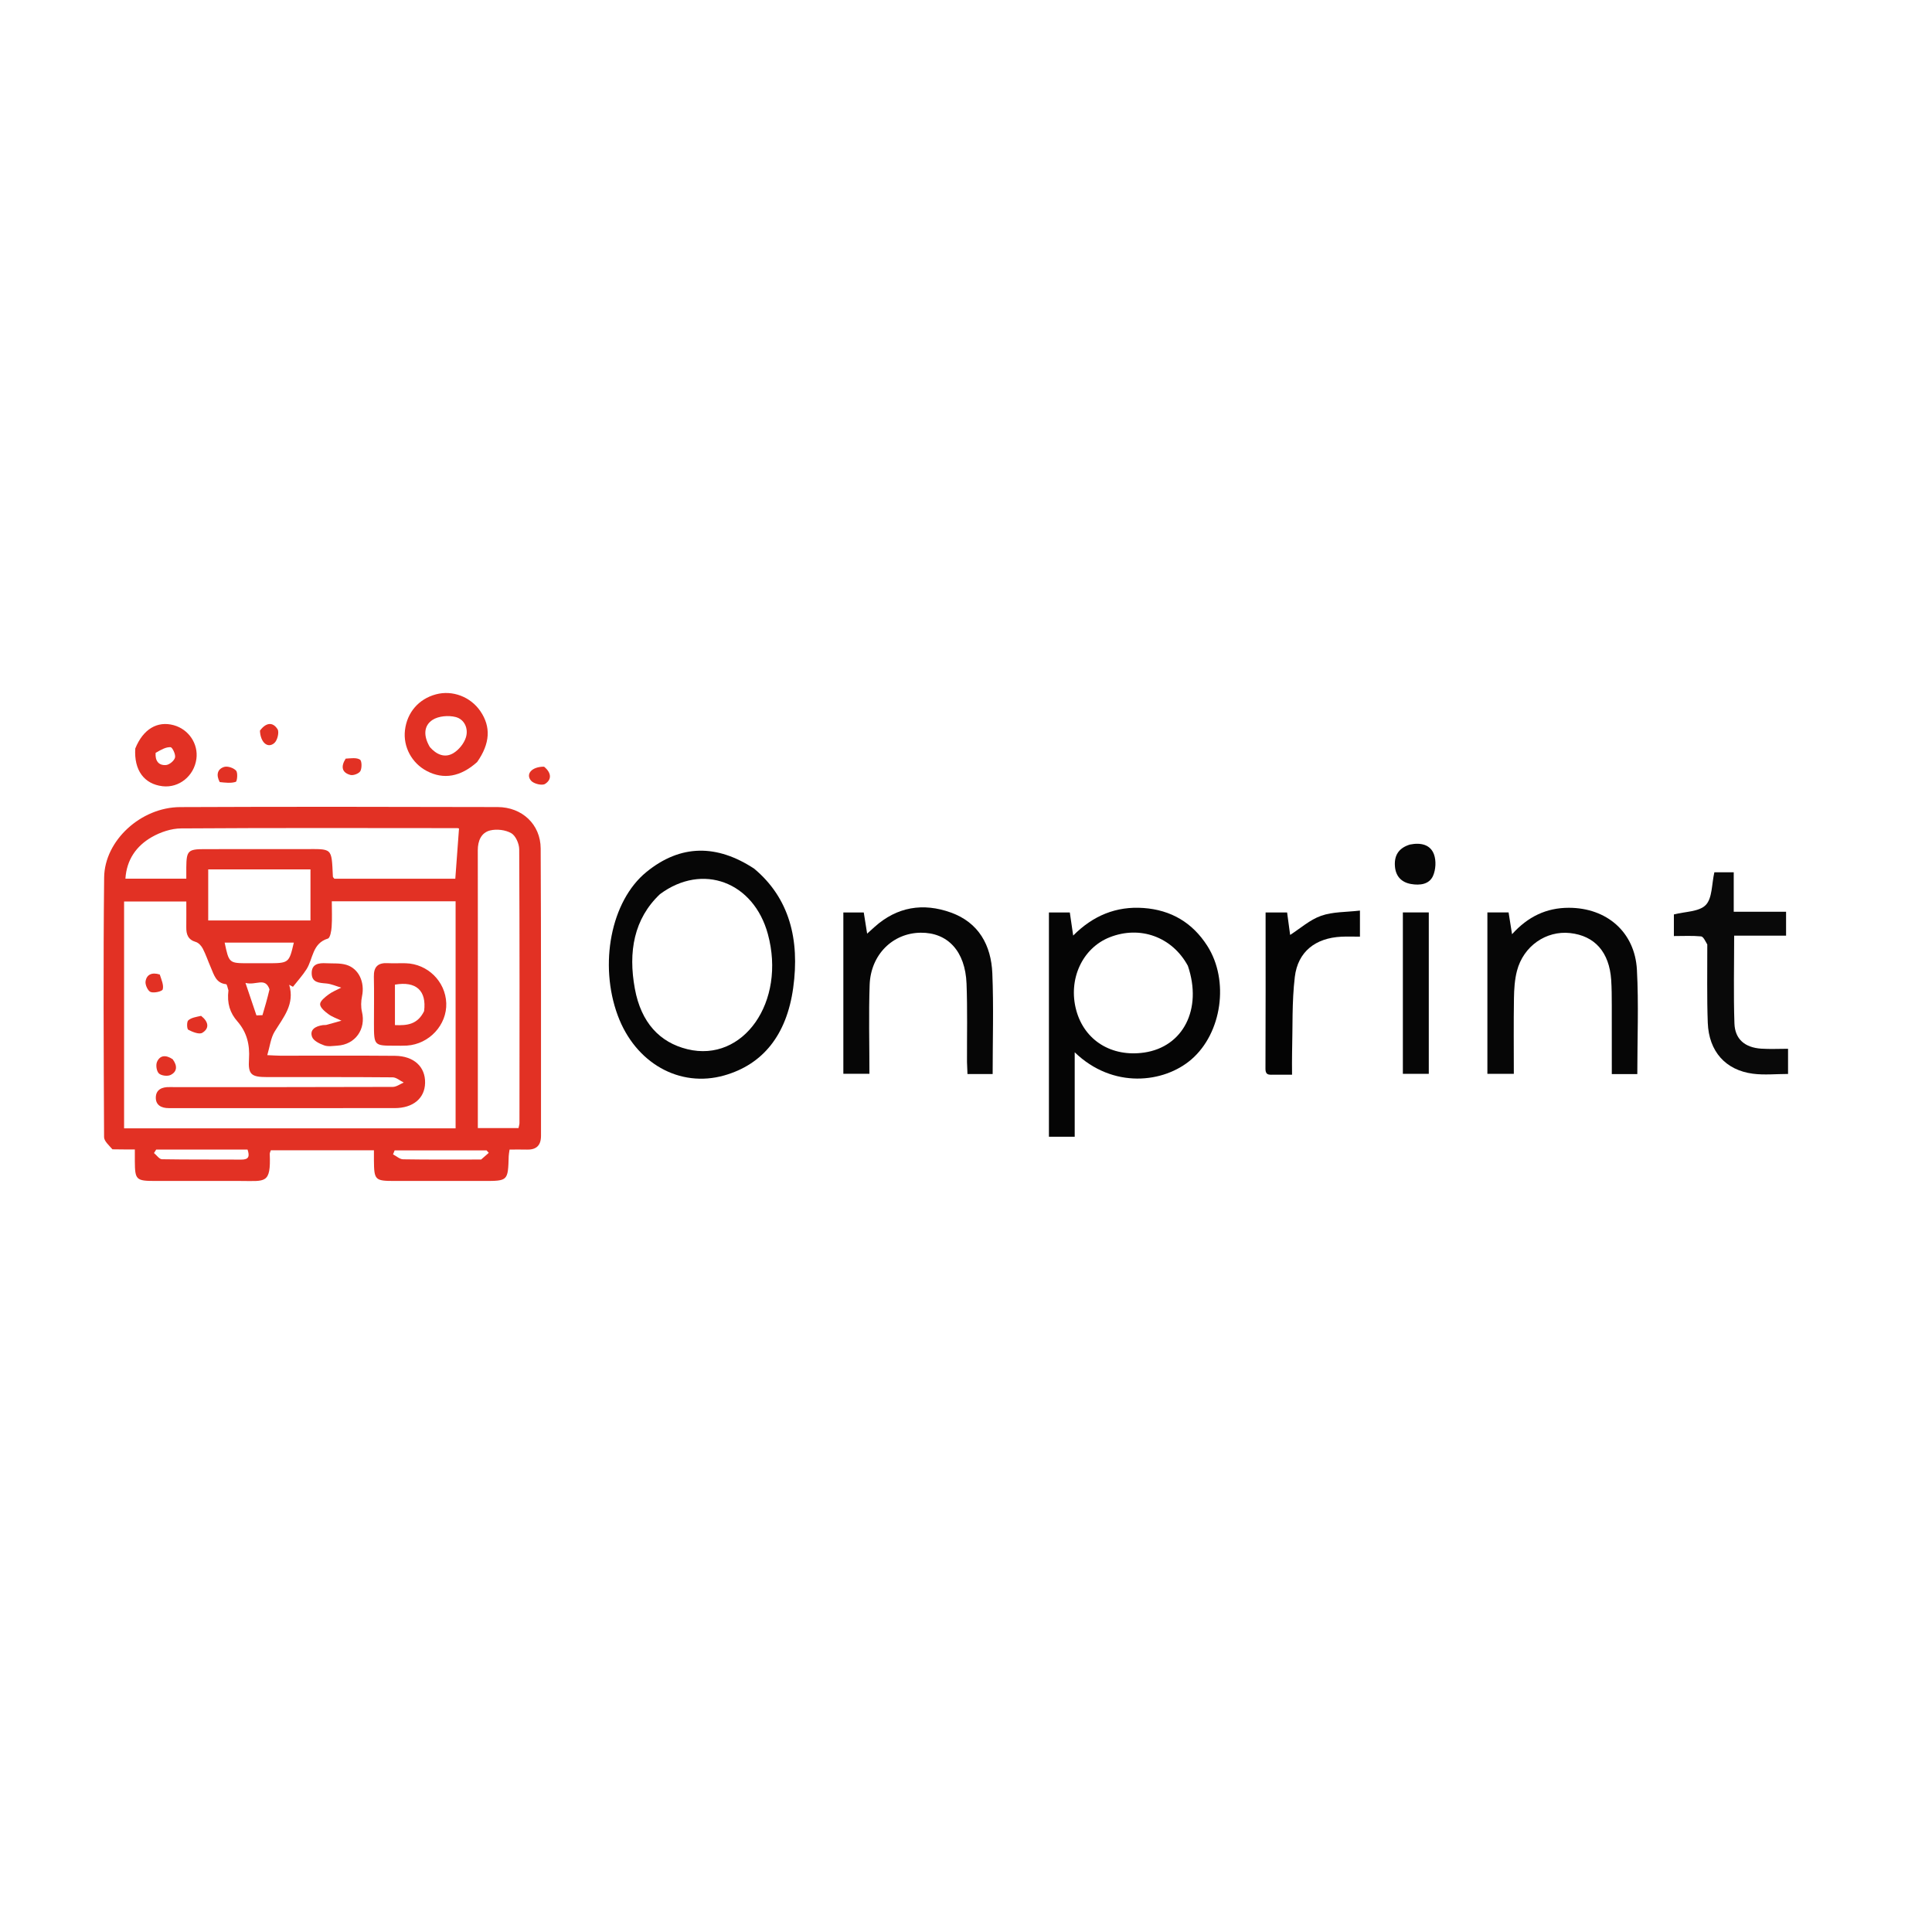
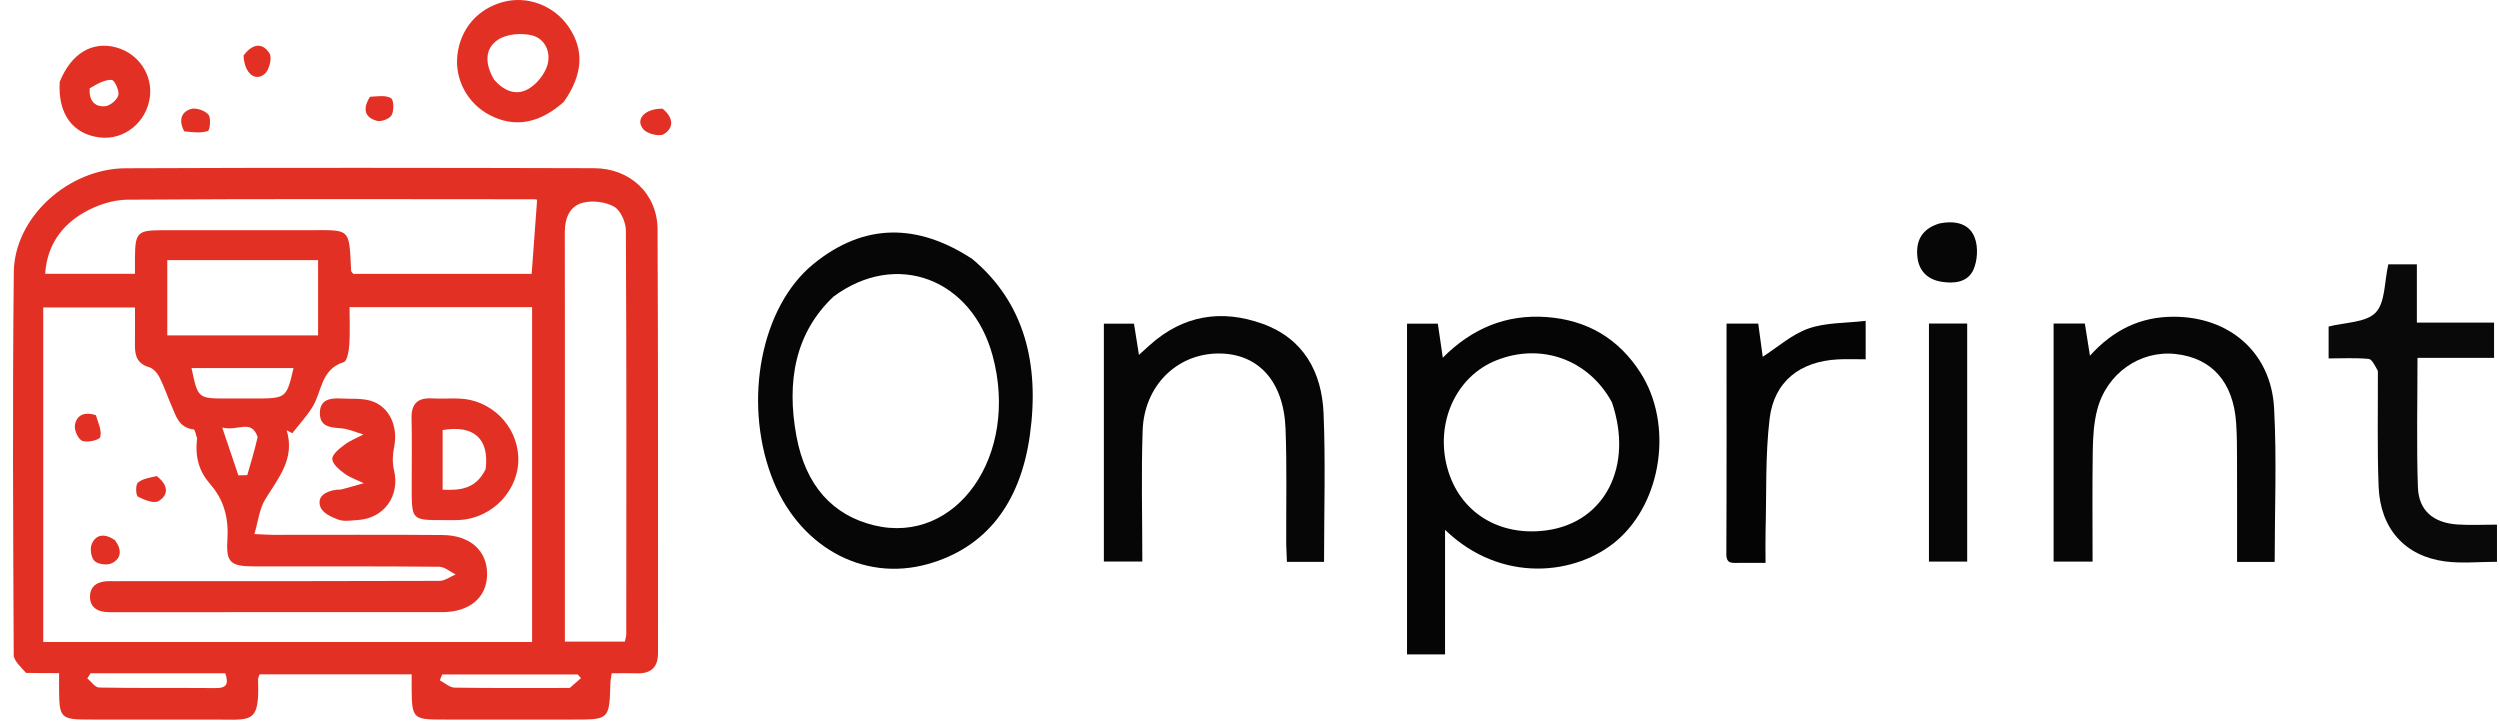
- <svg xmlns="http://www.w3.org/2000/svg" version="1.1" id="Layer_1" x="0px" y="0px" width="100%" viewBox="0 0 800 800" enable-background="new 0 0 800 800" xml:space="preserve">
+ <svg xmlns="http://www.w3.org/2000/svg" version="1.1" id="Layer_1" x="0px" y="0px" width="702" viewBox="0 0 702 204" enable-background="new 0 0 800 800" xml:space="preserve" height="204">
  <defs id="defs34" />
-   <path fill="#FB9924" opacity="1" stroke="none" d=" M46.557,475.907   C45.067,474.18 43.104,472.515 43.096,470.842   C42.933,435.014 42.732,399.182 43.123,363.357   C43.291,348.016 58.38,334.274 74.577,334.203   C118.404,334.011 162.233,334.073 206.061,334.185   C216.198,334.211 223.83,341.375 223.883,351.324   C224.093,390.985 223.987,430.647 224.018,470.308   C224.021,474.272 222.126,476.129 218.178,476.022   C215.875,475.96 213.57,476.011 211.004,476.011   C210.849,477.155 210.671,477.93 210.648,478.709   C210.346,489.011 210.351,489.012 200.281,489.012   C187.949,489.012 175.617,489.017 163.285,489.01   C155.282,489.006 154.906,488.622 154.836,480.492   C154.825,479.197 154.835,477.901 154.835,476.311   C140.331,476.311 126.261,476.311 112.143,476.311   C111.961,476.901 111.683,477.359 111.7,477.806   C112.196,490.339 109.865,489.012 99.696,489.012   C87.864,489.012 76.032,489.018 64.2,489.01   C56.373,489.005 55.888,488.528 55.836,480.901   C55.826,479.445 55.835,477.988 55.835,475.965   C52.565,475.965 49.781,475.965 46.557,475.907  M94.593,410.09   C94.272,409.201 94.029,407.579 93.618,407.535   C89.382,407.087 88.613,403.609 87.299,400.624   C86.161,398.038 85.279,395.328 83.988,392.824   C83.398,391.679 82.248,390.388 81.093,390.053   C77.854,389.113 77.103,386.915 77.137,383.988   C77.178,380.407 77.147,376.826 77.147,373.297   C68.112,373.297 59.859,373.297 51.382,373.297   C51.382,404.678 51.382,435.764 51.382,467.228   C97.258,467.228 142.96,467.228 188.655,467.228   C188.655,435.737 188.655,404.511 188.655,373.208   C171.538,373.208 154.764,373.208 137.398,373.208   C137.398,376.856 137.564,380.323 137.328,383.762   C137.21,385.48 136.722,388.356 135.775,388.643   C129.271,390.615 129.667,397.028 126.908,401.368   C125.278,403.933 123.19,406.206 121.308,408.61   C120.788,408.332 120.267,408.053 119.747,407.775   C122.152,415.799 117.38,421.192 113.73,427.153   C112.086,429.837 111.747,433.319 110.675,436.911   C113.414,437.031 114.729,437.137 116.044,437.138   C131.87,437.151 147.698,437.051 163.524,437.19   C171.397,437.259 176.152,441.731 176.022,448.39   C175.897,454.794 171.068,458.842 163.4,458.846   C132.913,458.865 102.425,458.854 71.938,458.854   C71.271,458.854 70.605,458.847 69.938,458.852   C66.867,458.877 64.428,457.64 64.517,454.38   C64.607,451.112 67.164,450.064 70.192,450.143   C71.357,450.173 72.524,450.146 73.69,450.146   C103.345,450.146 132.999,450.173 162.654,450.065   C164.164,450.059 165.671,448.886 167.179,448.257   C165.646,447.506 164.118,446.115 162.579,446.101   C145.254,445.946 127.927,446.014 110.601,445.997   C104.035,445.991 102.684,444.959 103.101,438.535   C103.488,432.559 102.221,427.414 98.278,422.91   C95.279,419.483 93.925,415.515 94.593,410.09  M197.862,413.5   C197.862,431.379 197.862,449.258 197.862,467.116   C204.019,467.116 209.288,467.116 214.703,467.116   C214.87,466.261 215.099,465.633 215.099,465.006   C215.123,427.226 215.185,389.445 214.994,351.666   C214.982,349.356 213.524,346.049 211.705,345.003   C209.31,343.625 205.688,343.2 202.96,343.867   C199.261,344.771 197.834,348.178 197.843,352.085   C197.887,372.223 197.862,392.362 197.862,413.5  M109.5,351.602   C114.828,351.602 120.156,351.608 125.484,351.601   C137.839,351.583 137.245,350.689 137.842,363.003   C137.854,363.263 138.19,363.507 138.443,363.852   C155.106,363.852 171.835,363.852 188.534,363.852   C189.057,356.753 189.558,349.943 190.065,343.067   C190.025,343.057 189.706,342.91 189.387,342.91   C151.258,342.89 113.128,342.77 75,343.029   C70.895,343.056 66.396,344.575 62.797,346.647   C56.436,350.31 52.434,355.997 51.935,363.833   C60.577,363.833 68.657,363.833 77.144,363.833   C77.144,362.059 77.133,360.595 77.145,359.13   C77.205,352.323 77.882,351.62 84.523,351.606   C92.515,351.589 100.508,351.602 109.5,351.602  M120.438,359.999   C109.035,359.999 97.631,359.999 86.217,359.999   C86.217,367.475 86.217,374.336 86.217,381.146   C100.583,381.146 114.578,381.146 128.561,381.146   C128.561,373.932 128.561,367.19 128.561,359.999   C125.988,359.999 123.701,359.999 120.438,359.999  M110.411,398.852   C119.665,398.852 119.665,398.852 121.67,390.306   C112.118,390.306 102.601,390.306 93.024,390.306   C94.827,398.852 94.827,398.852 102.944,398.852   C105.11,398.852 107.276,398.852 110.411,398.852  M199.224,480.134   C200.279,479.214 201.334,478.293 202.389,477.373   C202.083,477.03 201.777,476.687 201.471,476.345   C188.786,476.345 176.1,476.345 163.415,476.345   C163.193,476.895 162.972,477.446 162.75,477.996   C164.135,478.71 165.51,480.019 166.906,480.042   C177.359,480.217 187.815,480.138 199.224,480.134  M79.504,476.01   C74.562,476.01 69.62,476.01 64.677,476.01   C64.373,476.489 64.069,476.969 63.765,477.449   C64.865,478.344 65.951,479.996 67.066,480.016   C78.01,480.211 88.958,480.085 99.904,480.166   C103.077,480.19 103.422,478.796 102.506,476.01   C95.056,476.01 87.779,476.01 79.504,476.01  M111.598,409.673   C109.778,404.452 106.096,408.161 101.645,407.004   C103.454,412.361 104.821,416.405 106.187,420.449   C107.018,420.42 107.848,420.392 108.679,420.364   C109.654,417.075 110.63,413.787 111.598,409.673  z" id="path2" style="fill:#e23124;fill-opacity:1" />
-   <path fill="#060606" opacity="1" stroke="none" d="m 312.251,359.668 c 14.637,12.217 18.956,29.384 16.199,49.366 -2.711,19.643 -12.641,31.771 -28.576,36.285 -18.511,5.243 -36.796,-5.148 -44.079,-24.84 -7.802,-21.095 -2.897,-47.335 11.839,-59.374 14.282,-11.668 29.323,-11.45 44.617,-1.436 m -38.974,10.584 c -10.761,10.179 -13.223,23.846 -10.393,39.173 2.587,14.013 10.283,22.228 21.75,25.03 23.219,5.674 40.918,-19.683 33.332,-47.65 -5.853,-21.577 -27.002,-29.686 -44.689,-16.553 z" id="path3" style="stroke-width:0.902" />
-   <path fill="#050505" opacity="1" stroke="none" d=" M445.012,459.981   C445.012,463.788 445.012,467.099 445.012,470.709   C441.426,470.709 438.029,470.709 434.338,470.709   C434.338,439.877 434.338,408.997 434.338,377.835   C437.081,377.835 439.852,377.835 442.988,377.835   C443.403,380.681 443.832,383.62 444.383,387.397   C452.578,379.153 462.179,375.162 473.517,375.983   C484.923,376.81 493.763,382.04 499.91,391.647   C509.1,406.01 505.971,427.77 493.335,438.679   C481.943,448.514 460.791,450.982 445.012,435.727   C445.012,444.068 445.012,451.776 445.012,459.981  M491.869,399.915   C485.382,387.961 472.115,383.123 459.492,388.108   C448.12,392.599 442.177,405.598 445.66,418.364   C449.059,430.824 460.262,437.79 473.769,435.841   C489.85,433.52 497.998,417.915 491.869,399.915  z" id="path4" />
-   <path fill="#060606" opacity="1" stroke="none" d=" M615.896,426.999   C615.896,410.357 615.896,394.214 615.896,377.812   C618.94,377.812 621.714,377.812 624.672,377.812   C625.11,380.569 625.544,383.307 626.105,386.839   C632.663,379.566 640.295,375.897 649.594,375.894   C665.265,375.89 676.977,385.908 677.814,401.591   C678.575,415.856 677.975,430.194 677.975,444.756   C674.641,444.756 671.25,444.756 667.413,444.756   C667.413,435.142 667.433,425.682 667.402,416.222   C667.391,412.727 667.393,409.223 667.157,405.739   C666.379,394.264 660.356,387.467 650.133,386.36   C640.174,385.282 630.794,391.774 628.138,402.035   C627.194,405.684 626.957,409.585 626.897,413.379   C626.736,423.686 626.842,433.996 626.842,444.658   C623.256,444.658 619.867,444.658 615.896,444.658   C615.896,439.022 615.896,433.26 615.896,426.999  z" id="path5" />
-   <path fill="#060606" opacity="1" stroke="none" d=" M400.413,439.784   C400.375,428.646 400.63,417.975 400.224,407.328   C399.713,393.887 392.437,386.098 381.232,386.218   C369.67,386.342 360.535,395.296 360.102,407.803   C359.681,419.936 360.01,432.095 360.01,444.627   C356.311,444.627 352.924,444.627 349.211,444.627   C349.211,422.598 349.211,400.364 349.211,377.84   C351.891,377.84 354.655,377.84 357.668,377.84   C358.098,380.539 358.534,383.279 359.063,386.603   C360.304,385.482 361.214,384.657 362.127,383.836   C371.456,375.452 382.251,373.739 393.74,377.861   C405.274,382.001 410.421,391.424 410.903,403.025   C411.476,416.811 411.038,430.638 411.038,444.73   C407.668,444.73 404.277,444.73 400.611,444.73   C400.543,443.191 400.478,441.726 400.413,439.784  z" id="path6" />
-   <path fill="#090909" opacity="1" stroke="none" d=" M706.951,391.093   C706.093,389.599 705.307,387.824 704.364,387.736   C700.741,387.397 697.068,387.599 693.121,387.599   C693.121,384.317 693.121,381.228 693.121,378.646   C697.719,377.45 703.532,377.587 706.304,374.751   C709.055,371.936 708.746,366.129 709.883,361.186   C712.109,361.186 714.826,361.186 717.902,361.186   C717.902,366.474 717.902,371.739 717.902,377.542   C721.825,377.542 725.418,377.542 729.012,377.542   C732.469,377.542 735.926,377.542 739.576,377.542   C739.576,381.01 739.576,383.958 739.576,387.438   C732.481,387.438 725.417,387.438 718.077,387.438   C718.077,399.904 717.787,411.852 718.192,423.776   C718.414,430.325 722.524,433.774 729.288,434.228   C732.892,434.471 736.526,434.271 740.395,434.271   C740.395,438.165 740.395,441.391 740.395,444.705   C735.388,444.705 730.537,445.219 725.834,444.602   C714.504,443.117 707.601,435.371 707.154,423.527   C706.752,412.893 706.993,402.234 706.951,391.093  z" id="path7" />
-   <path fill="#040404" opacity="1" stroke="none" d=" M528.095,445.008   C525.896,444.943 523.989,445.612 524.003,442.517   C524.104,421.042 524.056,399.567 524.056,377.826   C527.12,377.826 529.89,377.826 532.961,377.826   C533.399,381.066 533.84,384.328 534.22,387.138   C538.379,384.474 542.377,380.847 547.069,379.204   C551.93,377.501 557.464,377.721 563.125,377.05   C563.125,380.896 563.125,383.965 563.125,387.852   C560.587,387.852 557.99,387.743 555.405,387.871   C544.752,388.397 537.404,394.024 536.152,404.536   C534.917,414.901 535.306,425.46 535.021,435.936   C534.945,438.751 535.01,441.571 535.01,445.008   C532.752,445.008 530.662,445.008 528.095,445.008  z" id="path8" />
-   <path fill="#060606" opacity="1" stroke="none" d=" M580.896,419   C580.896,405.021 580.896,391.543 580.896,377.808   C584.584,377.808 588.002,377.808 591.631,377.808   C591.631,400.137 591.631,422.224 591.631,444.661   C588.25,444.661 584.862,444.661 580.896,444.661   C580.896,436.352 580.896,427.926 580.896,419  z" id="path9" />
-   <path fill="#FB9924" opacity="1" stroke="none" d=" M197.58,315.539   C190.718,321.698 183.687,322.886 176.774,319.282   C170.514,316.017 166.883,309.264 167.686,302.377   C168.544,295.013 173.369,289.425 180.522,287.508   C187.351,285.677 194.819,288.505 198.901,294.467   C203.334,300.943 202.976,307.839 197.58,315.539  M178.007,309.357   C180.679,312.406 184.137,313.999 187.699,311.881   C189.98,310.524 192.13,307.864 192.92,305.343   C194.052,301.732 192.36,297.845 188.656,296.901   C185.7,296.147 181.583,296.482 179.118,298.083   C175.416,300.488 175.264,304.755 178.007,309.357  z" id="path10" style="fill:#e23124;fill-opacity:1" />
-   <path fill="#FB9924" opacity="1" stroke="none" d=" M56.013,309.94   C59.269,301.884 65.175,298.43 71.934,300.288   C78.154,301.997 82.186,308.013 81.318,314.29   C80.344,321.337 74.126,326.347 67.329,325.56   C59.701,324.676 55.433,318.951 56.013,309.94  M64.439,311.747   C64.192,314.908 65.58,317.06 68.79,316.779   C70.17,316.658 72.166,314.98 72.478,313.673   C72.785,312.388 71.387,309.442 70.611,309.397   C68.703,309.287 66.723,310.425 64.439,311.747  z" id="path11" style="fill:#e23124;fill-opacity:1" />
-   <path fill="#060606" opacity="1" stroke="none" d=" M583.811,349.713   C588.361,348.799 592.295,349.725 593.782,353.784   C594.739,356.397 594.526,360.086 593.396,362.659   C591.824,366.238 587.935,366.684 584.279,366.049   C580.397,365.374 578.028,362.947 577.639,359.014   C577.198,354.553 578.874,351.222 583.811,349.713  z" id="path12" />
-   <path fill="#FB9D2D" opacity="1" stroke="none" d=" M90.987,323.844   C89.365,320.826 90.075,318.419 92.807,317.568   C94.234,317.124 96.76,317.97 97.767,319.125   C98.558,320.032 98.189,323.563 97.624,323.747   C95.649,324.392 93.365,324.09 90.987,323.844  z" id="path13" style="fill:#e23124;fill-opacity:1" />
-   <path fill="#FB9D2D" opacity="1" stroke="none" d=" M225.29,317.471   C228.359,319.966 228.547,322.806 225.688,324.613   C224.457,325.391 221.03,324.557 219.928,323.296   C217.512,320.531 220.229,317.422 225.29,317.471  z" id="path14" style="fill:#e23124;fill-opacity:1" />
-   <path fill="#FB9D2D" opacity="1" stroke="none" d=" M107.637,302.547   C110.083,299.213 112.918,298.785 114.923,301.944   C115.694,303.159 114.877,306.533 113.638,307.638   C110.931,310.052 107.842,307.544 107.637,302.547  z" id="path15" style="fill:#e23124;fill-opacity:1" />
-   <path fill="#FB9924" opacity="1" stroke="none" d=" M143.137,314.133   C145.338,314.007 147.595,313.624 149.038,314.534   C149.854,315.048 149.908,317.996 149.227,319.272   C148.676,320.304 146.318,321.212 145.102,320.889   C141.618,319.965 141,317.487 143.137,314.133  z" id="path16" style="fill:#e23124;fill-opacity:1" />
-   <path fill="#FB9924" opacity="1" stroke="none" d=" M154.847,423.862   C154.847,417.053 154.953,410.725 154.811,404.403   C154.718,400.315 156.519,398.611 160.523,398.824   C163.013,398.956 165.518,398.794 168.013,398.862   C177.078,399.108 184.458,406.394 184.786,415.375   C185.115,424.381 177.724,432.375 168.489,432.953   C166.831,433.057 165.161,433.001 163.497,433.001   C154.89,433.002 154.856,432.966 154.847,423.862  M175.61,418.697   C176.696,410.215 172.342,406.198 163.538,407.713   C163.538,413.195 163.538,418.696 163.538,424.474   C168.58,424.67 172.86,424.275 175.61,418.697  z" id="path29" style="fill:#e23124;fill-opacity:1" />
-   <path fill="#FB9924" opacity="1" stroke="none" d=" M133.736,424.468   C134.49,424.416 134.84,424.472 135.152,424.388   C137.236,423.823 139.313,423.229 141.392,422.645   C139.566,421.759 137.571,421.103 135.963,419.92   C134.515,418.856 132.552,417.218 132.548,415.828   C132.544,414.476 134.576,412.901 136.013,411.821   C137.596,410.631 139.518,409.894 141.292,408.959   C139.231,408.357 137.199,407.417 135.101,407.233   C132.113,406.97 129.089,406.883 129.063,402.998   C129.037,399.09 132.002,398.696 135.05,398.856   C137.854,399.003 140.804,398.728 143.425,399.519   C148.634,401.092 151.106,406.799 149.91,412.505   C149.473,414.588 149.392,416.936 149.884,418.988   C151.604,426.16 147.131,432.529 139.72,432.979   C137.899,433.09 135.904,433.455 134.279,432.881   C132.365,432.206 129.826,430.983 129.237,429.38   C128.159,426.45 130.466,424.928 133.736,424.468  z" id="path30" style="fill:#e23124;fill-opacity:1" />
-   <path fill="#FB9D2D" opacity="1" stroke="none" d=" M71.5,438.608   C73.565,441.373 73.327,443.826 70.606,445.132   C69.323,445.749 66.769,445.423 65.79,444.483   C64.826,443.558 64.447,441.023 65.012,439.713   C66.228,436.895 68.691,436.724 71.5,438.608  z" id="path31" style="fill:#e23124;fill-opacity:1" />
-   <path fill="#FB9D2D" opacity="1" stroke="none" d=" M83.269,420.642   C86.371,423.06 86.821,425.824 83.761,427.668   C82.483,428.438 79.716,427.319 77.969,426.405   C77.379,426.096 77.267,423.122 77.956,422.505   C79.216,421.377 81.235,421.099 83.269,420.642  z" id="path32" style="fill:#e23124;fill-opacity:1" />
-   <path fill="#FB9D2D" opacity="1" stroke="none" d=" M66.157,403.526   C66.866,405.735 67.865,407.909 67.384,409.681   C67.157,410.517 63.841,411.288 62.393,410.772   C61.257,410.368 60.073,407.834 60.266,406.434   C60.67,403.513 62.93,402.497 66.157,403.526  z" id="path33" style="fill:#e23124;fill-opacity:1" />
+   <path fill="#FB9924" opacity="1" stroke="none" d="M 7.312,188.951 C 5.821,187.224 3.859,185.559 3.851,183.886 3.688,148.058 3.486,112.226 3.878,76.401 c 0.168,-15.342 15.257,-29.084 31.454,-29.154 43.827,-0.191 87.656,-0.13 131.484,-0.018 10.137,0.026 17.769,7.19 17.822,17.139 0.21,39.66 0.105,79.322 0.135,118.984 0.003,3.964 -1.892,5.821 -5.84,5.714 -2.302,-0.062 -4.607,-0.011 -7.173,-0.011 -0.156,1.144 -0.333,1.919 -0.356,2.698 -0.302,10.302 -0.297,10.303 -10.368,10.303 -12.332,2.8e-4 -24.664,0.005 -36.996,-0.002 -8.003,-0.004 -8.379,-0.389 -8.449,-8.518 -0.011,-1.295 -0.002,-2.591 -0.002,-4.182 -14.504,0 -28.574,0 -42.691,0 -0.183,0.59 -0.461,1.048 -0.443,1.495 0.495,12.533 -1.836,11.207 -12.004,11.207 -11.832,0 -23.664,0.006 -35.496,-0.002 -7.827,-0.005 -8.312,-0.482 -8.364,-8.109 -0.01,-1.456 -0.001,-2.913 -0.001,-4.936 -3.269,0 -6.054,0 -9.277,-0.058 m 48.036,-65.817 c -0.321,-0.889 -0.564,-2.511 -0.974,-2.555 -4.236,-0.449 -5.005,-3.926 -6.319,-6.911 -1.138,-2.586 -2.021,-5.297 -3.311,-7.8 -0.59,-1.145 -1.74,-2.436 -2.895,-2.771 -3.239,-0.94 -3.99,-3.138 -3.956,-6.065 0.041,-3.58 0.01,-7.162 0.01,-10.69 -9.035,0 -17.288,0 -25.764,0 0,31.38 0,62.466 0,93.93 45.876,0 91.577,0 137.272,0 0,-31.491 0,-62.717 0,-94.02 -17.117,0 -33.891,0 -51.257,0 0,3.648 0.166,7.115 -0.07,10.554 -0.118,1.718 -0.606,4.595 -1.553,4.882 -6.505,1.972 -6.108,8.384 -8.867,12.725 -1.63,2.564 -3.718,4.837 -5.6,7.242 -0.52,-0.278 -1.041,-0.557 -1.561,-0.835 2.405,8.024 -2.367,13.417 -6.018,19.378 -1.644,2.684 -1.983,6.166 -3.054,9.758 2.739,0.12 4.054,0.227 5.368,0.228 15.827,0.013 31.655,-0.087 47.48,0.051 7.873,0.069 12.628,4.542 12.498,11.2 -0.125,6.404 -4.954,10.451 -12.621,10.456 -30.488,0.019 -60.975,0.008 -91.463,0.008 -0.666,0 -1.333,-0.007 -1.999,-0.002 -3.071,0.024 -5.51,-1.212 -5.421,-4.473 0.089,-3.268 2.647,-4.316 5.674,-4.237 1.165,0.03 2.332,0.003 3.498,0.003 29.655,-3.4e-4 59.309,0.027 88.963,-0.081 1.511,-0.005 3.017,-1.178 4.525,-1.808 -1.533,-0.751 -3.061,-2.142 -4.601,-2.156 -17.325,-0.155 -34.652,-0.087 -51.978,-0.104 -6.565,-0.006 -7.916,-1.038 -7.5,-7.462 0.387,-5.976 -0.88,-11.121 -4.822,-15.625 -2.999,-3.427 -4.354,-7.395 -3.686,-12.82 m 103.27,3.41 c 0,17.879 0,35.758 0,53.616 6.156,0 11.426,0 16.841,0 0.167,-0.856 0.396,-1.483 0.396,-2.11 0.024,-37.78 0.086,-75.561 -0.106,-113.34 -0.012,-2.309 -1.47,-5.617 -3.289,-6.663 -2.395,-1.378 -6.017,-1.803 -8.744,-1.136 -3.699,0.904 -5.126,4.311 -5.118,8.218 0.044,20.138 0.02,40.277 0.019,61.415 M 70.255,64.646 c 5.328,6e-5 10.656,0.006 15.984,-10e-4 12.355,-0.018 11.76,-0.912 12.357,11.402 0.013,0.26 0.348,0.504 0.602,0.849 16.663,0 33.392,0 50.091,0 0.523,-7.099 1.024,-13.909 1.531,-20.785 -0.04,-0.01 -0.359,-0.157 -0.678,-0.157 -38.129,-0.021 -76.26,-0.14 -114.387,0.118 -4.105,0.028 -8.604,1.546 -12.204,3.619 -6.361,3.663 -10.362,9.35 -10.862,17.185 8.642,0 16.722,0 25.209,0 0,-1.773 -0.011,-3.238 0.002,-4.703 0.06,-6.806 0.736,-7.509 7.378,-7.524 7.992,-0.017 15.985,-0.004 24.977,-0.004 m 10.938,8.397 c -11.404,0 -22.807,0 -34.222,0 0,7.476 0,14.337 0,21.146 14.367,0 28.361,0 42.344,0 0,-7.214 0,-13.956 0,-21.146 -2.573,0 -4.86,0 -8.123,0 m -10.027,38.853 c 9.254,0 9.254,0 11.258,-8.546 -9.551,0 -19.068,0 -28.646,0 1.804,8.546 1.804,8.546 9.92,8.546 2.166,6e-5 4.332,-6e-5 7.468,0 m 88.813,81.282 c 1.055,-0.92 2.11,-1.841 3.165,-2.761 -0.306,-0.343 -0.612,-0.685 -0.918,-1.028 -12.685,0 -25.371,0 -38.056,0 -0.222,0.55 -0.443,1.101 -0.665,1.651 1.385,0.714 2.76,2.023 4.156,2.046 10.452,0.175 20.909,0.095 32.318,0.092 M 40.259,189.053 c -4.942,0 -9.885,0 -14.827,0 -0.304,0.48 -0.608,0.96 -0.913,1.44 1.1,0.895 2.186,2.547 3.301,2.567 10.943,0.195 21.892,0.069 32.838,0.15 3.172,0.024 3.517,-1.371 2.602,-4.157 -7.45,0 -14.727,0 -23.002,0 m 32.094,-66.336 c -1.82,-5.222 -5.503,-1.512 -9.954,-2.669 1.81,5.357 3.176,9.401 4.542,13.445 0.831,-0.029 1.661,-0.057 2.492,-0.085 0.975,-3.289 1.951,-6.577 2.92,-10.69 z" id="path2" style="fill:#e23124;fill-opacity:1" />
+   <path fill="#060606" opacity="1" stroke="none" d="m 273.006,72.712 c 14.637,12.217 18.956,29.384 16.199,49.366 -2.711,19.643 -12.641,31.771 -28.576,36.285 -18.511,5.243 -36.796,-5.148 -44.079,-24.84 -7.802,-21.095 -2.897,-47.335 11.839,-59.374 14.282,-11.668 29.323,-11.45 44.617,-1.436 m -38.974,10.584 c -10.761,10.179 -13.223,23.846 -10.393,39.173 2.587,14.013 10.283,22.228 21.75,25.03 23.219,5.674 40.918,-19.683 33.332,-47.65 -5.853,-21.577 -27.002,-29.686 -44.689,-16.553 z" id="path3" style="stroke-width:0.902" />
+   <path fill="#050505" opacity="1" stroke="none" d="m 405.767,173.024 c 0,3.808 0,7.119 0,10.729 -3.586,0 -6.983,0 -10.674,0 0,-30.832 0,-61.712 0,-92.874 2.743,0 5.513,0 8.65,0 0.415,2.846 0.844,5.784 1.396,9.562 8.195,-8.244 17.796,-12.235 29.134,-11.414 11.406,0.826 20.246,6.056 26.393,15.664 9.19,14.363 6.06,36.123 -6.575,47.032 -11.392,9.835 -32.544,12.303 -48.323,-2.952 0,8.341 0,16.049 0,24.254 m 46.857,-60.066 c -6.487,-11.953 -19.755,-16.791 -32.378,-11.807 -11.371,4.491 -17.314,17.49 -13.832,30.256 3.399,12.46 14.602,19.426 28.109,17.477 16.082,-2.321 24.229,-17.926 18.101,-35.926 z" id="path4" />
+   <path fill="#060606" opacity="1" stroke="none" d="m 576.65,140.043 c 0,-16.642 0,-32.785 0,-49.187 3.045,0 5.819,0 8.777,0 0.438,2.757 0.872,5.495 1.433,9.027 6.559,-7.272 14.19,-10.942 23.489,-10.945 15.671,-0.004 27.383,10.014 28.22,25.697 0.761,14.265 0.161,28.602 0.161,43.164 -3.333,0 -6.725,0 -10.562,0 0,-9.613 0.021,-19.074 -0.011,-28.534 -0.011,-3.495 -0.01,-6.999 -0.246,-10.484 -0.777,-11.474 -6.801,-18.271 -17.023,-19.378 -9.96,-1.078 -19.339,5.414 -21.995,15.675 -0.944,3.649 -1.181,7.55 -1.241,11.344 -0.162,10.306 -0.055,20.617 -0.055,31.279 -3.586,0 -6.975,0 -10.946,0 0,-5.636 0,-11.398 0,-17.659 z" id="path5" />
+   <path fill="#060606" opacity="1" stroke="none" d="m 361.168,152.827 c -0.038,-11.138 0.217,-21.809 -0.189,-32.455 -0.512,-13.442 -7.787,-21.231 -18.992,-21.11 -11.562,0.124 -20.697,9.078 -21.131,21.585 -0.421,12.133 -0.091,24.292 -0.091,36.824 -3.699,0 -7.087,0 -10.8,0 0,-22.03 0,-44.263 0,-66.787 2.68,0 5.444,0 8.458,0 0.429,2.699 0.866,5.439 1.395,8.763 1.241,-1.121 2.151,-1.946 3.064,-2.767 9.329,-8.384 20.124,-10.098 31.613,-5.975 11.534,4.139 16.681,13.562 17.163,25.164 0.573,13.786 0.135,27.613 0.135,41.705 -3.37,0 -6.76,0 -10.427,0 -0.068,-1.539 -0.133,-3.004 -0.198,-4.946 z" id="path6" />
+   <path fill="#090909" opacity="1" stroke="none" d="m 667.706,104.137 c -0.858,-1.494 -1.644,-3.269 -2.587,-3.357 -3.623,-0.339 -7.296,-0.137 -11.243,-0.137 0,-3.282 0,-6.37 0,-8.952 4.599,-1.196 10.411,-1.06 13.183,-3.895 2.752,-2.815 2.443,-8.622 3.579,-13.565 2.227,0 4.944,0 8.019,0 0,5.288 0,10.552 0,16.356 3.923,0 7.516,0 11.11,0 3.457,0 6.915,0 10.564,0 0,3.469 0,6.416 0,9.896 -7.095,0 -14.159,0 -21.499,0 0,12.466 -0.29,24.414 0.115,36.339 0.222,6.549 4.333,9.997 11.097,10.452 3.604,0.242 7.238,0.043 11.107,0.043 0,3.894 0,7.119 0,10.433 -5.007,0 -9.858,0.514 -14.561,-0.102 -11.329,-1.485 -18.232,-9.231 -18.68,-21.075 -0.402,-10.634 -0.16,-21.293 -0.203,-32.434 z" id="path7" />
+   <path fill="#040404" opacity="1" stroke="none" d="m 488.85,158.052 c -2.199,-0.065 -4.106,0.604 -4.092,-2.492 0.1,-21.474 0.053,-42.949 0.053,-64.691 3.064,0 5.833,0 8.905,0 0.438,3.24 0.879,6.502 1.259,9.312 4.16,-2.664 8.157,-6.29 12.849,-7.934 4.861,-1.703 10.396,-1.483 16.056,-2.154 0,3.846 0,6.915 0,10.802 -2.538,0 -5.135,-0.109 -7.72,0.019 -10.653,0.526 -18.001,6.153 -19.253,16.665 -1.235,10.365 -0.846,20.924 -1.13,31.4 -0.076,2.816 -0.011,5.635 -0.011,9.072 -2.258,0 -4.348,0 -6.915,-3e-5 z" id="path8" />
+   <path fill="#060606" opacity="1" stroke="none" d="m 541.65,132.044 c 0,-13.979 0,-27.457 0,-41.192 3.688,0 7.106,0 10.735,0 0,22.329 0,44.415 0,66.853 -3.381,0 -6.769,0 -10.735,0 0,-8.309 0,-16.735 0,-25.662 z" id="path9" />
+   <path fill="#FB9924" opacity="1" stroke="none" d="m 158.335,28.583 c -6.862,6.159 -13.894,7.347 -20.806,3.743 -6.26,-3.264 -9.891,-10.018 -9.088,-16.905 0.858,-7.363 5.683,-12.952 12.836,-14.869 6.829,-1.83 14.298,0.998 18.379,6.959 4.433,6.476 4.076,13.372 -1.32,21.072 m -19.573,-6.182 c 2.672,3.049 6.129,4.642 9.691,2.523 2.281,-1.357 4.432,-4.017 5.222,-6.538 1.132,-3.611 -0.56,-7.498 -4.264,-8.442 -2.956,-0.754 -7.073,-0.419 -9.538,1.183 -3.702,2.404 -3.853,6.672 -1.11,11.274 z" id="path10" style="fill:#e23124;fill-opacity:1" />
+   <path fill="#FB9924" opacity="1" stroke="none" d="m 16.768,22.983 c 3.256,-8.055 9.162,-11.51 15.921,-9.652 6.22,1.71 10.252,7.725 9.384,14.003 -0.974,7.047 -7.193,12.057 -13.989,11.269 -7.628,-0.884 -11.896,-6.608 -11.316,-15.62 m 8.425,1.807 c -0.246,3.161 1.141,5.313 4.351,5.032 1.381,-0.121 3.376,-1.799 3.688,-3.105 0.307,-1.286 -1.091,-4.231 -1.867,-4.276 -1.908,-0.11 -3.888,1.028 -6.172,2.35 z" id="path11" style="fill:#e23124;fill-opacity:1" />
+   <path fill="#060606" opacity="1" stroke="none" d="m 544.566,62.757 c 4.55,-0.915 8.484,0.011 9.971,4.071 0.957,2.613 0.744,6.302 -0.386,8.876 -1.572,3.578 -5.461,4.025 -9.117,3.389 -3.882,-0.675 -6.251,-3.102 -6.64,-7.035 -0.441,-4.46 1.235,-7.792 6.172,-9.3 z" id="path12" />
+   <path fill="#FB9D2D" opacity="1" stroke="none" d="m 51.742,36.888 c -1.621,-3.018 -0.912,-5.425 1.82,-6.276 1.427,-0.445 3.953,0.402 4.96,1.557 0.791,0.907 0.422,4.438 -0.143,4.622 -1.975,0.644 -4.259,0.343 -6.637,0.097 z" id="path13" style="fill:#e23124;fill-opacity:1" />
+   <path fill="#FB9D2D" opacity="1" stroke="none" d="m 186.045,30.515 c 3.069,2.495 3.257,5.335 0.398,7.142 -1.231,0.778 -4.658,-0.056 -5.76,-1.317 -2.416,-2.764 0.301,-5.874 5.362,-5.825 z" id="path14" style="fill:#e23124;fill-opacity:1" />
+   <path fill="#FB9D2D" opacity="1" stroke="none" d="m 68.392,15.591 c 2.446,-3.334 5.281,-3.762 7.286,-0.603 0.771,1.215 -0.046,4.589 -1.285,5.694 -2.707,2.414 -5.796,-0.094 -6.001,-5.091 z" id="path15" style="fill:#e23124;fill-opacity:1" />
+   <path fill="#FB9924" opacity="1" stroke="none" d="m 103.891,27.177 c 2.201,-0.126 4.459,-0.509 5.902,0.401 0.816,0.514 0.87,3.462 0.189,4.738 -0.551,1.032 -2.91,1.939 -4.125,1.617 -3.484,-0.924 -4.101,-3.402 -1.965,-6.756 z" id="path16" style="fill:#e23124;fill-opacity:1" />
+   <path fill="#FB9924" opacity="1" stroke="none" d="m 115.602,136.905 c 4.6e-4,-6.809 0.106,-13.137 -0.036,-19.459 -0.092,-4.087 1.708,-5.791 5.713,-5.579 2.49,0.132 4.994,-0.029 7.489,0.038 9.066,0.246 16.445,7.532 16.773,16.513 0.329,9.006 -7.062,17 -16.297,17.578 -1.659,0.104 -3.328,0.048 -4.992,0.048 -8.607,10e-4 -8.641,-0.035 -8.65,-9.139 m 20.763,-5.164 c 1.086,-8.482 -3.268,-12.499 -12.072,-10.985 0,5.483 0,10.983 0,16.761 5.042,0.196 9.322,-0.199 12.072,-5.777 z" id="path29" style="fill:#e23124;fill-opacity:1" />
+   <path fill="#FB9924" opacity="1" stroke="none" d="m 94.491,137.512 c 0.754,-0.052 1.103,0.004 1.415,-0.081 2.085,-0.564 4.161,-1.159 6.241,-1.743 -1.827,-0.885 -3.821,-1.542 -5.43,-2.724 -1.448,-1.064 -3.411,-2.703 -3.415,-4.093 -0.004,-1.352 2.029,-2.927 3.465,-4.007 1.582,-1.19 3.505,-1.927 5.279,-2.862 -2.061,-0.602 -4.093,-1.542 -6.191,-1.726 -2.988,-0.262 -6.012,-0.349 -6.038,-4.235 -0.026,-3.908 2.939,-4.302 5.987,-4.142 2.804,0.147 5.755,-0.128 8.375,0.663 5.21,1.573 7.682,7.28 6.485,12.986 -0.437,2.082 -0.517,4.431 -0.025,6.482 1.72,7.172 -2.753,13.542 -10.164,13.992 -1.821,0.111 -3.816,0.476 -5.441,-0.098 -1.914,-0.675 -4.453,-1.898 -5.042,-3.501 -1.077,-2.931 1.229,-4.452 4.5,-4.912 z" id="path30" style="fill:#e23124;fill-opacity:1" />
+   <path fill="#FB9D2D" opacity="1" stroke="none" d="m 32.255,151.652 c 2.065,2.765 1.827,5.218 -0.894,6.524 -1.283,0.616 -3.837,0.29 -4.816,-0.649 -0.964,-0.925 -1.343,-3.46 -0.778,-4.77 1.216,-2.819 3.679,-2.989 6.488,-1.105 z" id="path31" style="fill:#e23124;fill-opacity:1" />
+   <path fill="#FB9D2D" opacity="1" stroke="none" d="m 44.023,133.686 c 3.102,2.419 3.552,5.182 0.492,7.026 -1.278,0.77 -4.045,-0.348 -5.792,-1.263 -0.59,-0.309 -0.703,-3.283 -0.014,-3.9 1.26,-1.128 3.28,-1.406 5.313,-1.863 z" id="path32" style="fill:#e23124;fill-opacity:1" />
+   <path fill="#FB9D2D" opacity="1" stroke="none" d="m 26.912,116.57 c 0.709,2.208 1.707,4.382 1.227,6.155 -0.227,0.836 -3.543,1.607 -4.991,1.091 -1.136,-0.404 -2.32,-2.938 -2.126,-4.338 0.404,-2.921 2.664,-3.937 5.891,-2.908 z" id="path33" style="fill:#e23124;fill-opacity:1" />
</svg>
